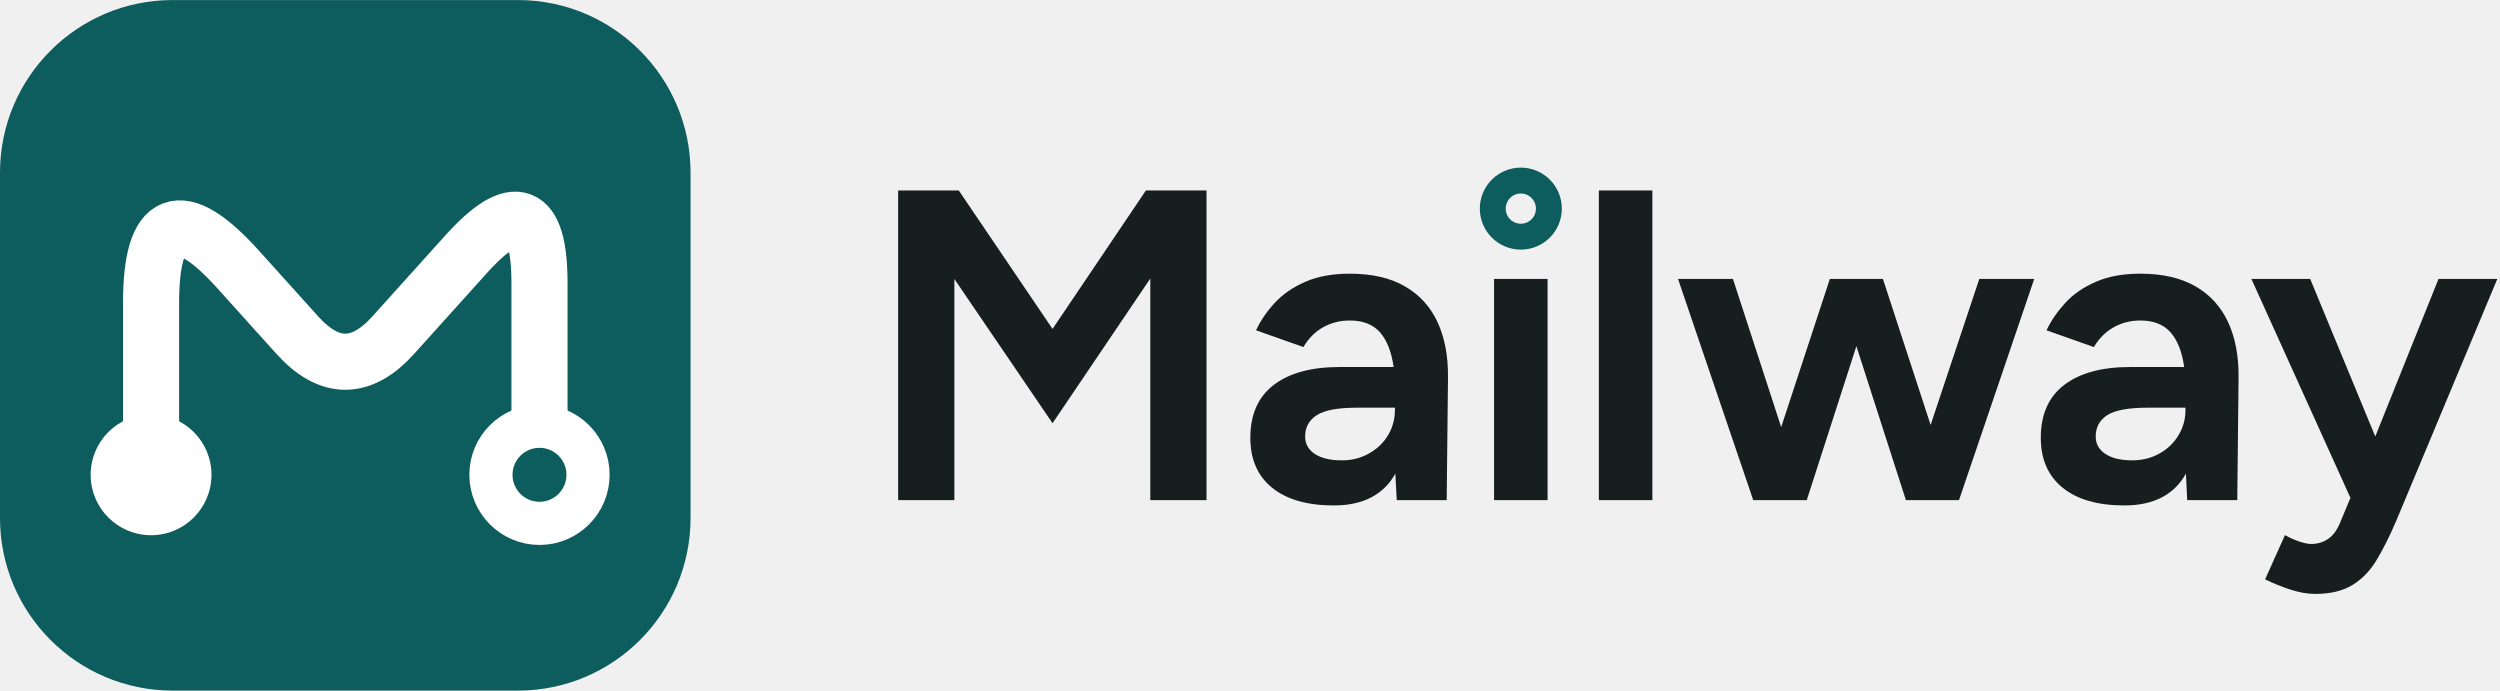
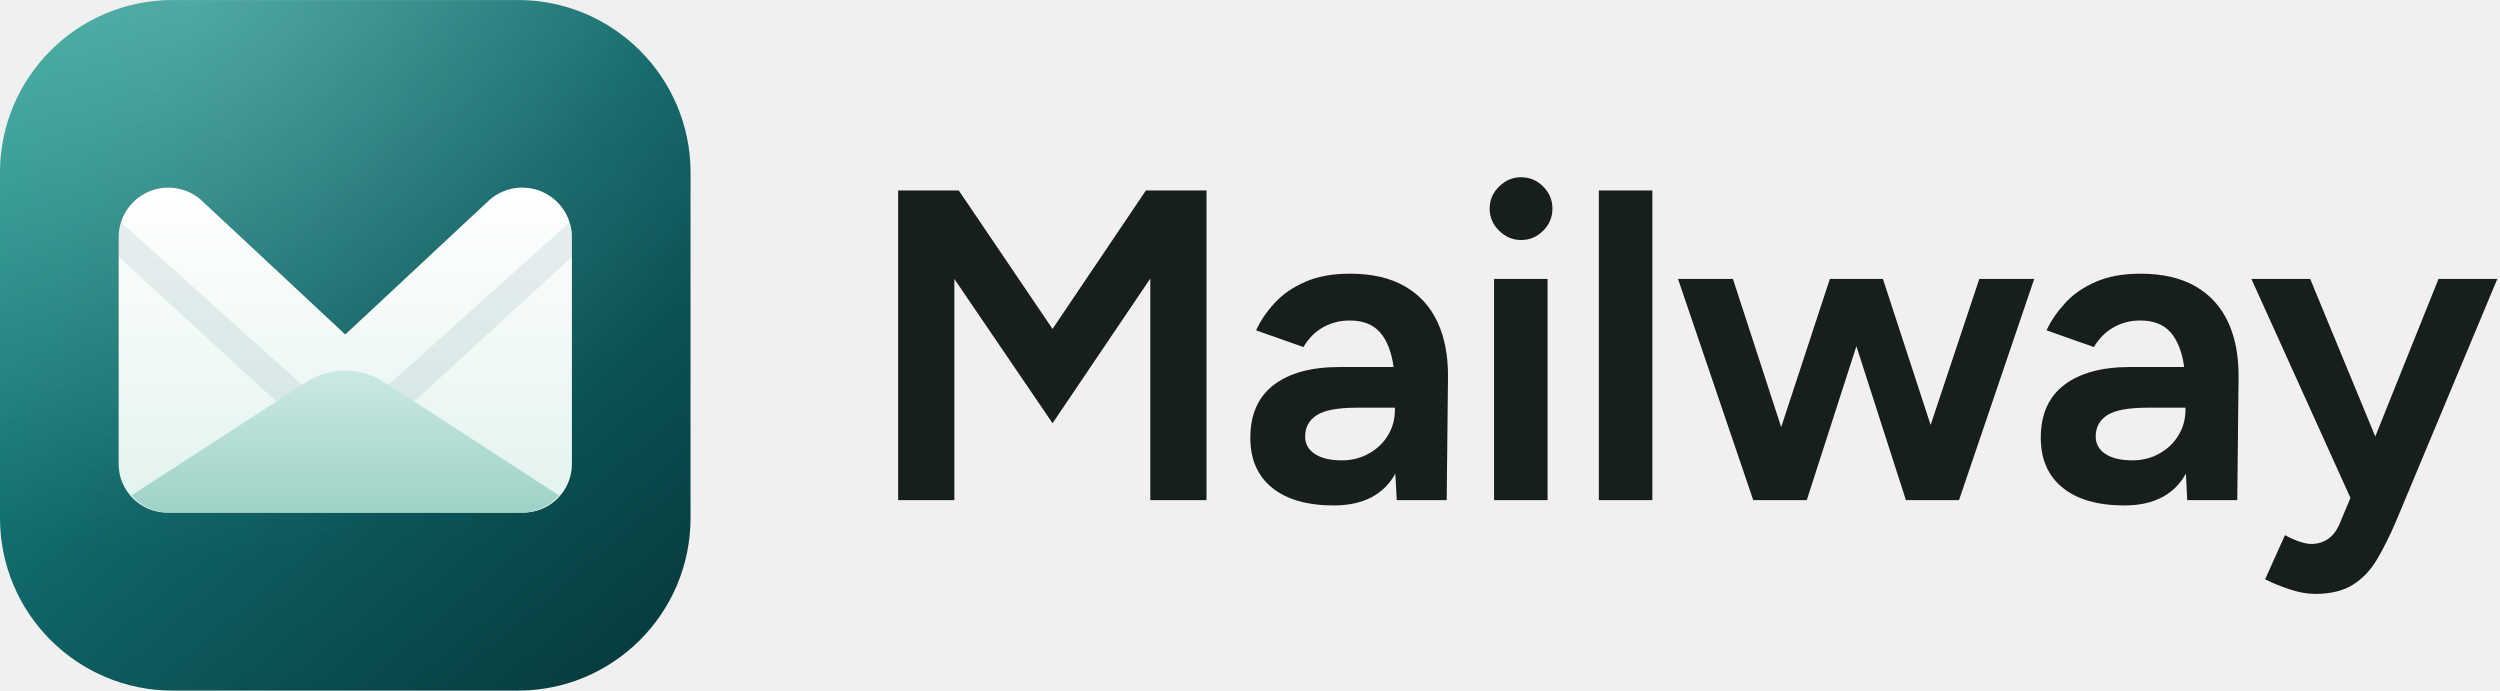
<svg xmlns="http://www.w3.org/2000/svg" viewBox="0 0 231.7 64" width="695" height="192">
-   <rect width="64" height="64" rx="16" fill="#0d5c5e" />
-   <g fill="none" stroke="#fff" stroke-linecap="round" stroke-linejoin="round">
-     <path d="M14 44L14 28.11Q14 16 22.1 25L27.54 31.04Q32 36 36.46 31.04L43.17 23.59Q50 16 50 26.22L50 38.7" stroke-width="5.2" />
-     <circle cx="50" cy="44" r="4.5" stroke-width="4" />
+   <defs>
+     <linearGradient id="fondo" x1="0" y1="0" x2=".85" y2="1">
+       <stop offset="0" stop-color="#2fa59a" />
+       <stop offset=".52" stop-color="#0f6567" />
+       <stop offset="1" stop-color="#073c3f" />
+     </linearGradient>
+     <radialGradient id="luz" cx=".28" cy="-.05" r=".85">
+       <stop offset="0" stop-color="#fff" stop-opacity=".2" />
+       <stop offset="1" stop-color="#fff" stop-opacity="0" />
+     </radialGradient>
+     <linearGradient id="sobre" x1="0" y1="0" x2="0" y2="1">
+       <stop offset="0" stop-color="#fff" />
+       <stop offset="1" stop-color="#e2f3ef" />
+     </linearGradient>
+     <linearGradient id="solapa" x1="0" y1="0" x2="0" y2="1">
+       <stop offset="0" stop-color="#cbe9e2" />
+       <stop offset="1" stop-color="#9dd2c7" />
+     </linearGradient>
+     <filter id="sombra" x="-20%" y="-20%" width="140%" height="150%">
+       <feGaussianBlur in="SourceAlpha" stdDeviation="1.6" />
+       <feOffset dy="1.6" />
+       <feComponentTransfer>
+         <feFuncA type="linear" slope=".28" />
+       </feComponentTransfer>
+       <feFlood flood-color="#03292b" />
+       <feComposite operator="in" in2="SourceAlpha" />
+       <feMerge>
+         <feMergeNode />
+         <feMergeNode in="SourceGraphic" />
+       </feMerge>
+     </filter>
+   </defs>
+   <rect width="64" height="64" rx="16" fill="url(#fondo)" />
+   <rect width="64" height="64" rx="16" fill="url(#luz)" />
+   <g filter="url(#sombra)">
+     <path d="M11 22a4.6 4.6 0 0 1 7.6-3.5L32 31l13.4-12.5A4.6 4.6 0 0 1 53 22v21a4.5 4.5 0 0 1-4.5 4.5h-33A4.5 4.5 0 0 1 11 43z" fill="url(#sobre)" />
+     <path d="M11.2 20.6 28.6 36.2a5.1 5.1 0 0 0 6.8 0L52.8 20.6l.2 1.4v1.8L36 39.4a6 6 0 0 1-8 0L11 23.8V22z" fill="#0b5355" opacity=".09" />
+     <path d="M12.2 45.9 28.4 35.4a6.6 6.6 0 0 1 7.2 0l16.2 10.5A4.5 4.5 0 0 1 48.5 47.5h-33a4.5 4.5 0 0 1-3.3-1.6z" fill="url(#solapa)" />
  </g>
-   <circle cx="14" cy="44" r="5.6" fill="#fff" />
-   <g transform="translate(80 46.35)">
-     <path fill="#171f1e" d="M3.24 0V-28.7H8.86L17.55 -15.87L26.2 -28.7H31.82V0H26.61V-20.54L17.55 -7.13L8.45 -20.5V0ZM43.62 0.49Q39.93 0.49 37.9 -1.15Q35.88 -2.79 35.88 -5.78Q35.88 -9.02 38.05 -10.68Q40.22 -12.34 44.16 -12.34H49.16Q48.87 -14.43 47.91 -15.54Q46.95 -16.65 45.1 -16.65Q43.75 -16.65 42.64 -16.03Q41.53 -15.42 40.8 -14.19L36.41 -15.74Q37.02 -17.06 38.13 -18.27Q39.24 -19.48 40.96 -20.23Q42.68 -20.99 45.1 -20.99Q48.18 -20.99 50.2 -19.82Q52.23 -18.66 53.24 -16.48Q54.24 -14.31 54.2 -11.32L54.08 0H49.45L49.32 -2.46Q48.54 -1.03 47.11 -0.27Q45.67 0.49 43.62 0.49ZM44.36 -3.69Q45.76 -3.69 46.88 -4.33Q48.01 -4.96 48.65 -6.03Q49.28 -7.09 49.28 -8.36V-8.57H45.8Q43.09 -8.57 42.03 -7.87Q40.96 -7.18 40.96 -5.9Q40.96 -4.88 41.86 -4.28Q42.76 -3.69 44.36 -3.69ZM58.47 0V-20.5H63.43V0ZM68.18 0V-28.7H73.14V0ZM82.49 0 75.52 -20.5H80.61L85.08 -6.77L89.59 -20.5H94.51L98.93 -6.97L103.44 -20.5H108.53L101.56 0H96.64L92.05 -14.27L87.45 0ZM116.89 0.49Q113.2 0.49 111.17 -1.15Q109.14 -2.79 109.14 -5.78Q109.14 -9.02 111.31 -10.68Q113.49 -12.34 117.42 -12.34H122.43Q122.14 -14.43 121.18 -15.54Q120.21 -16.65 118.37 -16.65Q117.01 -16.65 115.91 -16.03Q114.8 -15.42 114.06 -14.19L109.67 -15.74Q110.29 -17.06 111.4 -18.27Q112.5 -19.48 114.23 -20.23Q115.95 -20.99 118.37 -20.99Q121.44 -20.99 123.47 -19.82Q125.5 -18.66 126.51 -16.48Q127.51 -14.31 127.47 -11.32L127.35 0H122.71L122.59 -2.46Q121.81 -1.03 120.38 -0.27Q118.94 0.49 116.89 0.49ZM117.63 -3.69Q119.02 -3.69 120.15 -4.33Q121.28 -4.96 121.91 -6.03Q122.55 -7.09 122.55 -8.36V-8.57H119.06Q116.36 -8.57 115.29 -7.87Q114.23 -7.18 114.23 -5.9Q114.23 -4.88 115.13 -4.28Q116.03 -3.69 117.63 -3.69ZM134.56 8.69Q133.5 8.69 132.25 8.28Q131 7.87 129.93 7.34L131.77 3.24Q132.51 3.65 133.15 3.85Q133.78 4.06 134.19 4.06Q135.09 4.06 135.77 3.59Q136.45 3.12 136.86 2.13L137.84 -0.21L128.66 -20.5H134.11L140.14 -5.9L146 -20.5H151.45L142.06 1.97Q141.2 3.98 140.3 5.49Q139.4 7.01 138.05 7.85Q136.69 8.69 134.56 8.69Z" />
-     <circle cx="60.95" cy="-27.02" r="2.6" fill="none" stroke="#0d5c5e" stroke-width="2.4" />
-   </g>
+   <path transform="translate(80 46.35)" fill="#171f1e" d="M3.24 0V-28.7H8.86L17.55 -15.87L26.2 -28.7H31.82V0H26.61V-20.54L17.55 -7.13L8.45 -20.5V0ZM43.62 0.49Q39.93 0.49 37.9 -1.15Q35.88 -2.79 35.88 -5.78Q35.88 -9.02 38.05 -10.68Q40.22 -12.34 44.16 -12.34H49.16Q48.87 -14.43 47.91 -15.54Q46.95 -16.65 45.1 -16.65Q43.75 -16.65 42.64 -16.03Q41.53 -15.42 40.8 -14.19L36.41 -15.74Q37.02 -17.06 38.13 -18.27Q39.24 -19.48 40.96 -20.23Q42.68 -20.99 45.1 -20.99Q48.18 -20.99 50.2 -19.82Q52.23 -18.66 53.24 -16.48Q54.24 -14.31 54.2 -11.32L54.08 0H49.45L49.32 -2.46Q48.54 -1.03 47.11 -0.27Q45.67 0.49 43.62 0.49ZM44.36 -3.69Q45.76 -3.69 46.88 -4.33Q48.01 -4.96 48.65 -6.03Q49.28 -7.09 49.28 -8.36V-8.57H45.8Q43.09 -8.57 42.03 -7.87Q40.96 -7.18 40.96 -5.9Q40.96 -4.88 41.86 -4.28Q42.76 -3.69 44.36 -3.69ZM58.47 0V-20.5H63.43V0ZM60.97 -24.11Q59.82 -24.11 58.94 -24.97Q58.06 -25.83 58.06 -27.02Q58.06 -28.21 58.94 -29.07Q59.82 -29.93 60.97 -29.93Q62.16 -29.93 63.02 -29.07Q63.88 -28.21 63.88 -27.02Q63.88 -25.83 63.02 -24.97Q62.16 -24.11 60.97 -24.11ZM68.18 0V-28.7H73.14V0ZM82.49 0 75.52 -20.5H80.61L85.08 -6.77L89.59 -20.5H94.51L98.93 -6.97L103.44 -20.5H108.53L101.56 0H96.64L92.05 -14.27L87.45 0ZM116.89 0.49Q113.2 0.49 111.17 -1.15Q109.14 -2.79 109.14 -5.78Q109.14 -9.02 111.31 -10.68Q113.49 -12.34 117.42 -12.34H122.43Q122.14 -14.43 121.18 -15.54Q120.21 -16.65 118.37 -16.65Q117.01 -16.65 115.91 -16.03Q114.8 -15.42 114.06 -14.19L109.67 -15.74Q110.29 -17.06 111.4 -18.27Q112.5 -19.48 114.23 -20.23Q115.95 -20.99 118.37 -20.99Q121.44 -20.99 123.47 -19.82Q125.5 -18.66 126.51 -16.48Q127.51 -14.31 127.47 -11.32L127.35 0H122.71L122.59 -2.46Q121.81 -1.03 120.38 -0.27Q118.94 0.49 116.89 0.49ZM117.63 -3.69Q119.02 -3.69 120.15 -4.33Q121.28 -4.96 121.91 -6.03Q122.55 -7.09 122.55 -8.36V-8.57H119.06Q116.36 -8.57 115.29 -7.87Q114.23 -7.18 114.23 -5.9Q114.23 -4.88 115.13 -4.28Q116.03 -3.69 117.63 -3.69ZM134.56 8.69Q133.5 8.69 132.25 8.28Q131 7.87 129.93 7.34L131.77 3.24Q132.51 3.65 133.15 3.85Q133.78 4.06 134.19 4.06Q135.09 4.06 135.77 3.59Q136.45 3.12 136.86 2.13L137.84 -0.21L128.66 -20.5H134.11L140.14 -5.9L146 -20.5H151.45L142.06 1.97Q141.2 3.98 140.3 5.49Q139.4 7.01 138.05 7.85Q136.69 8.69 134.56 8.69Z" />
</svg>
